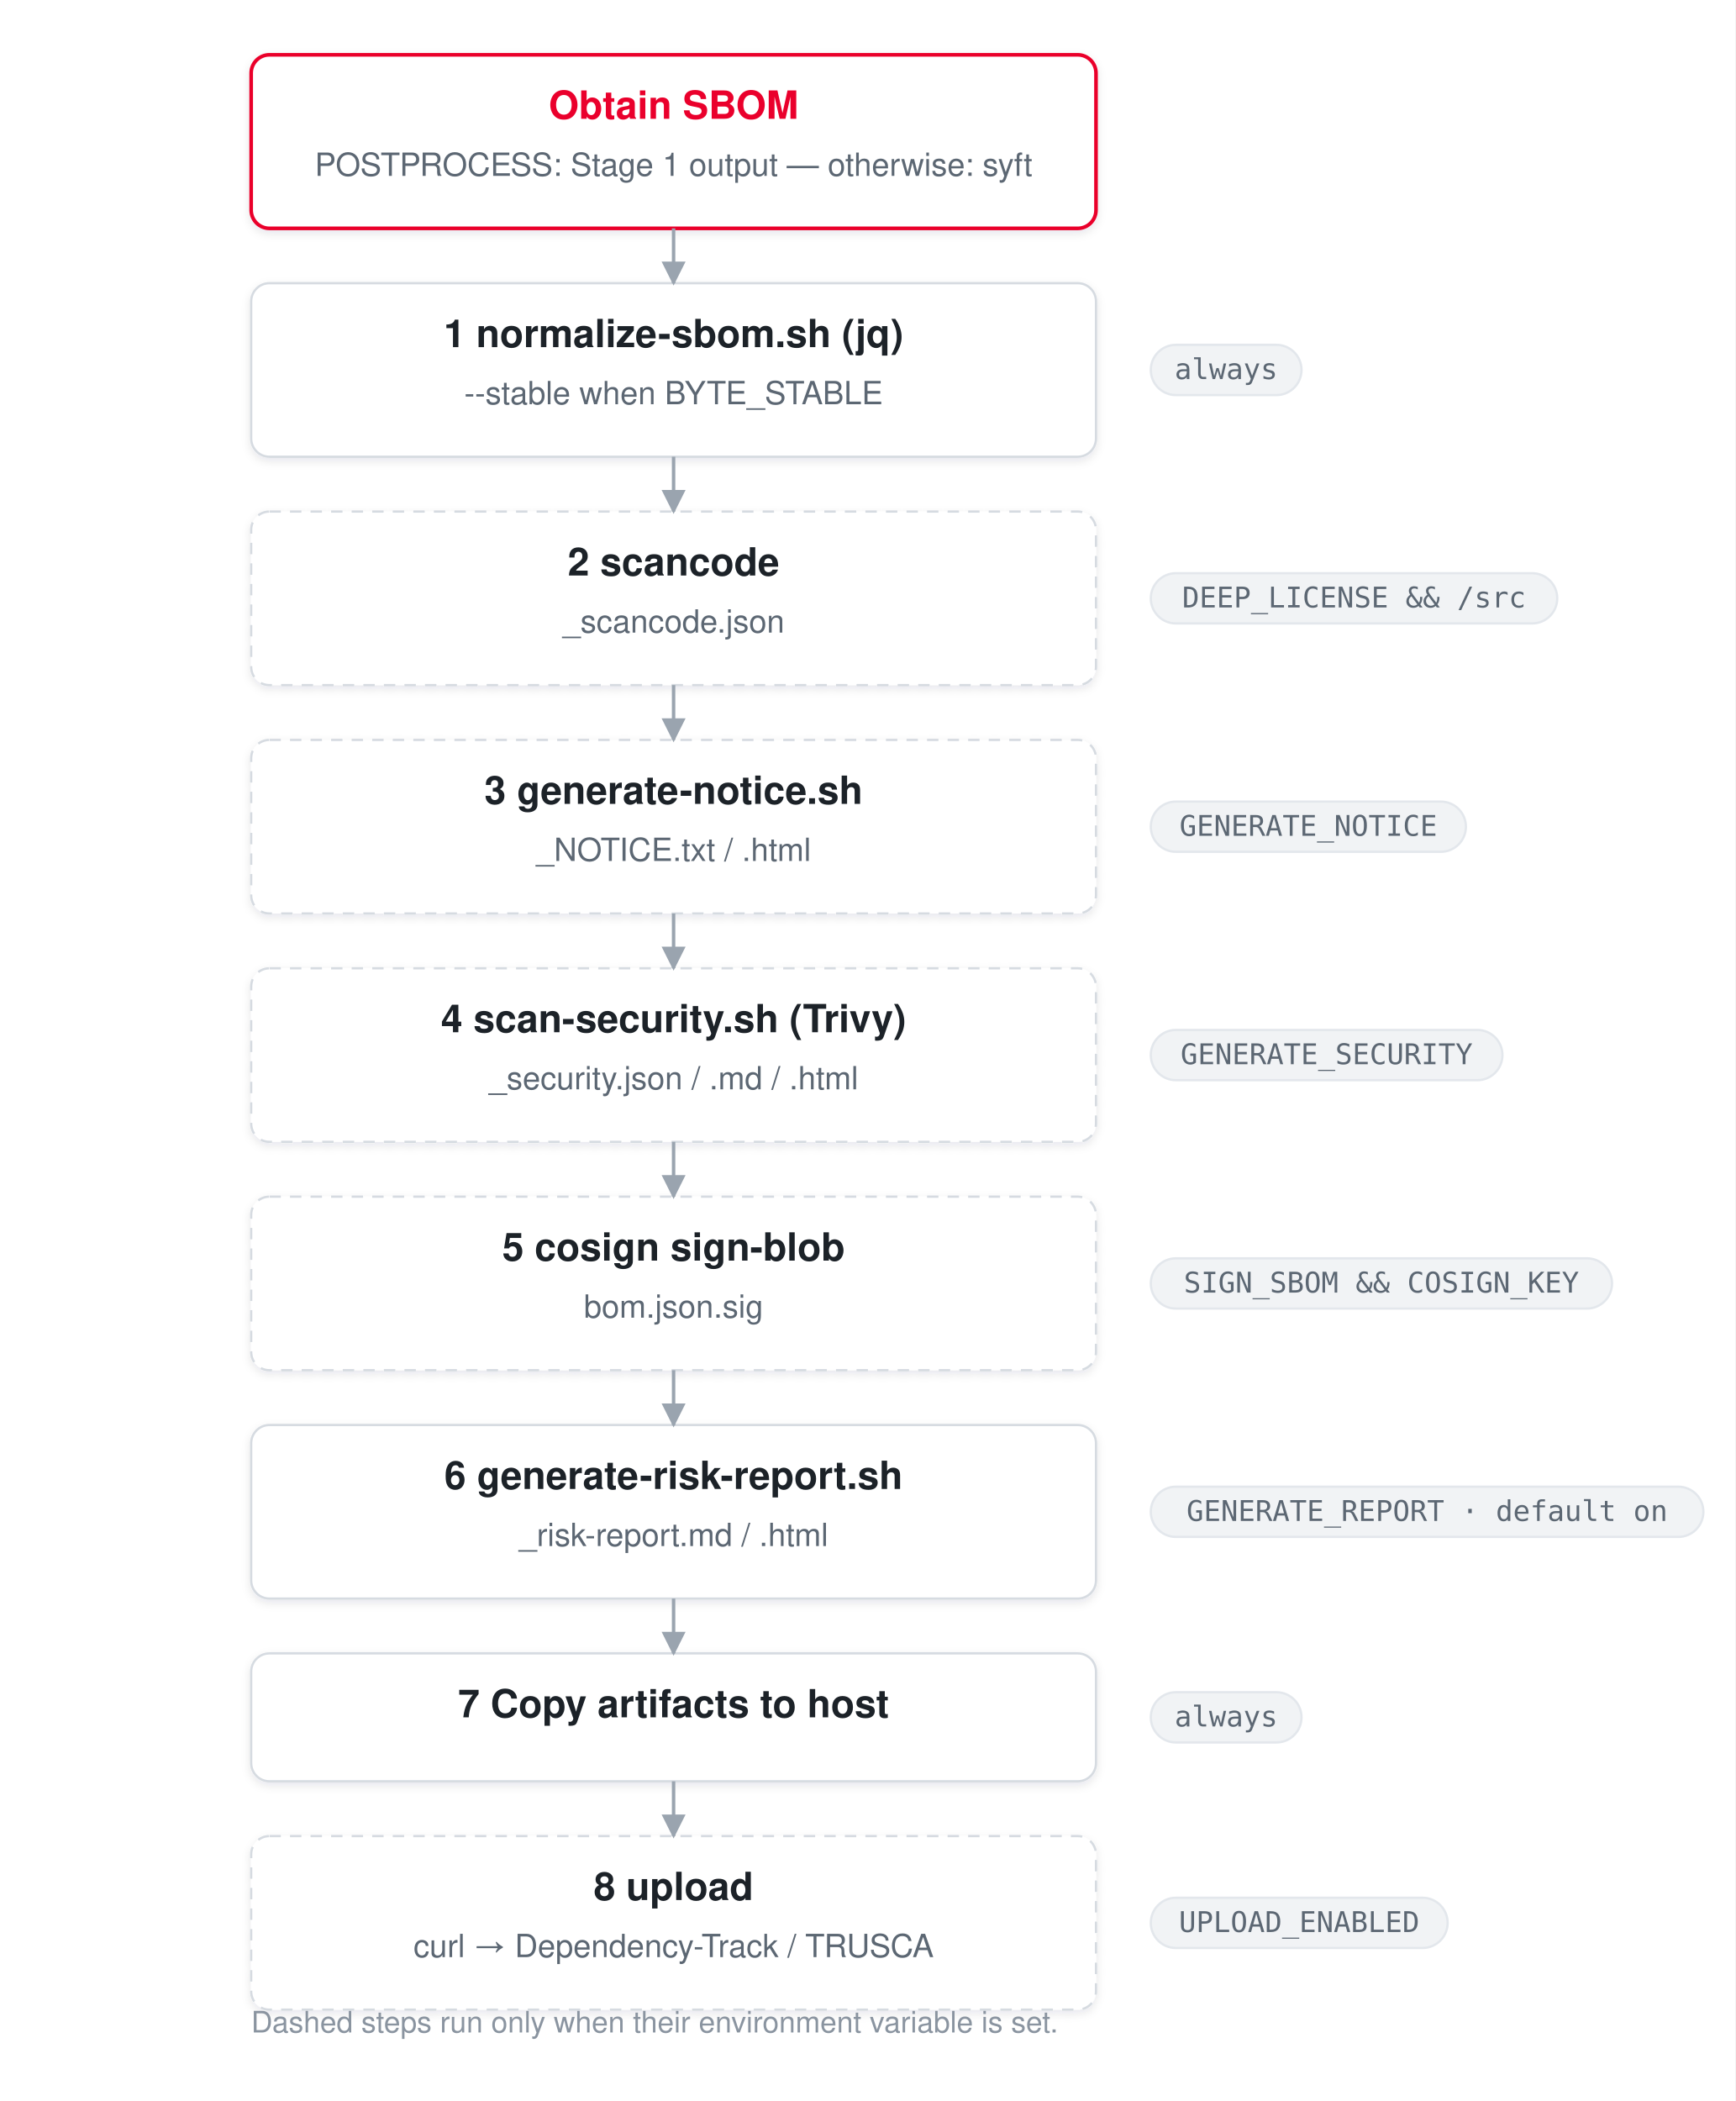
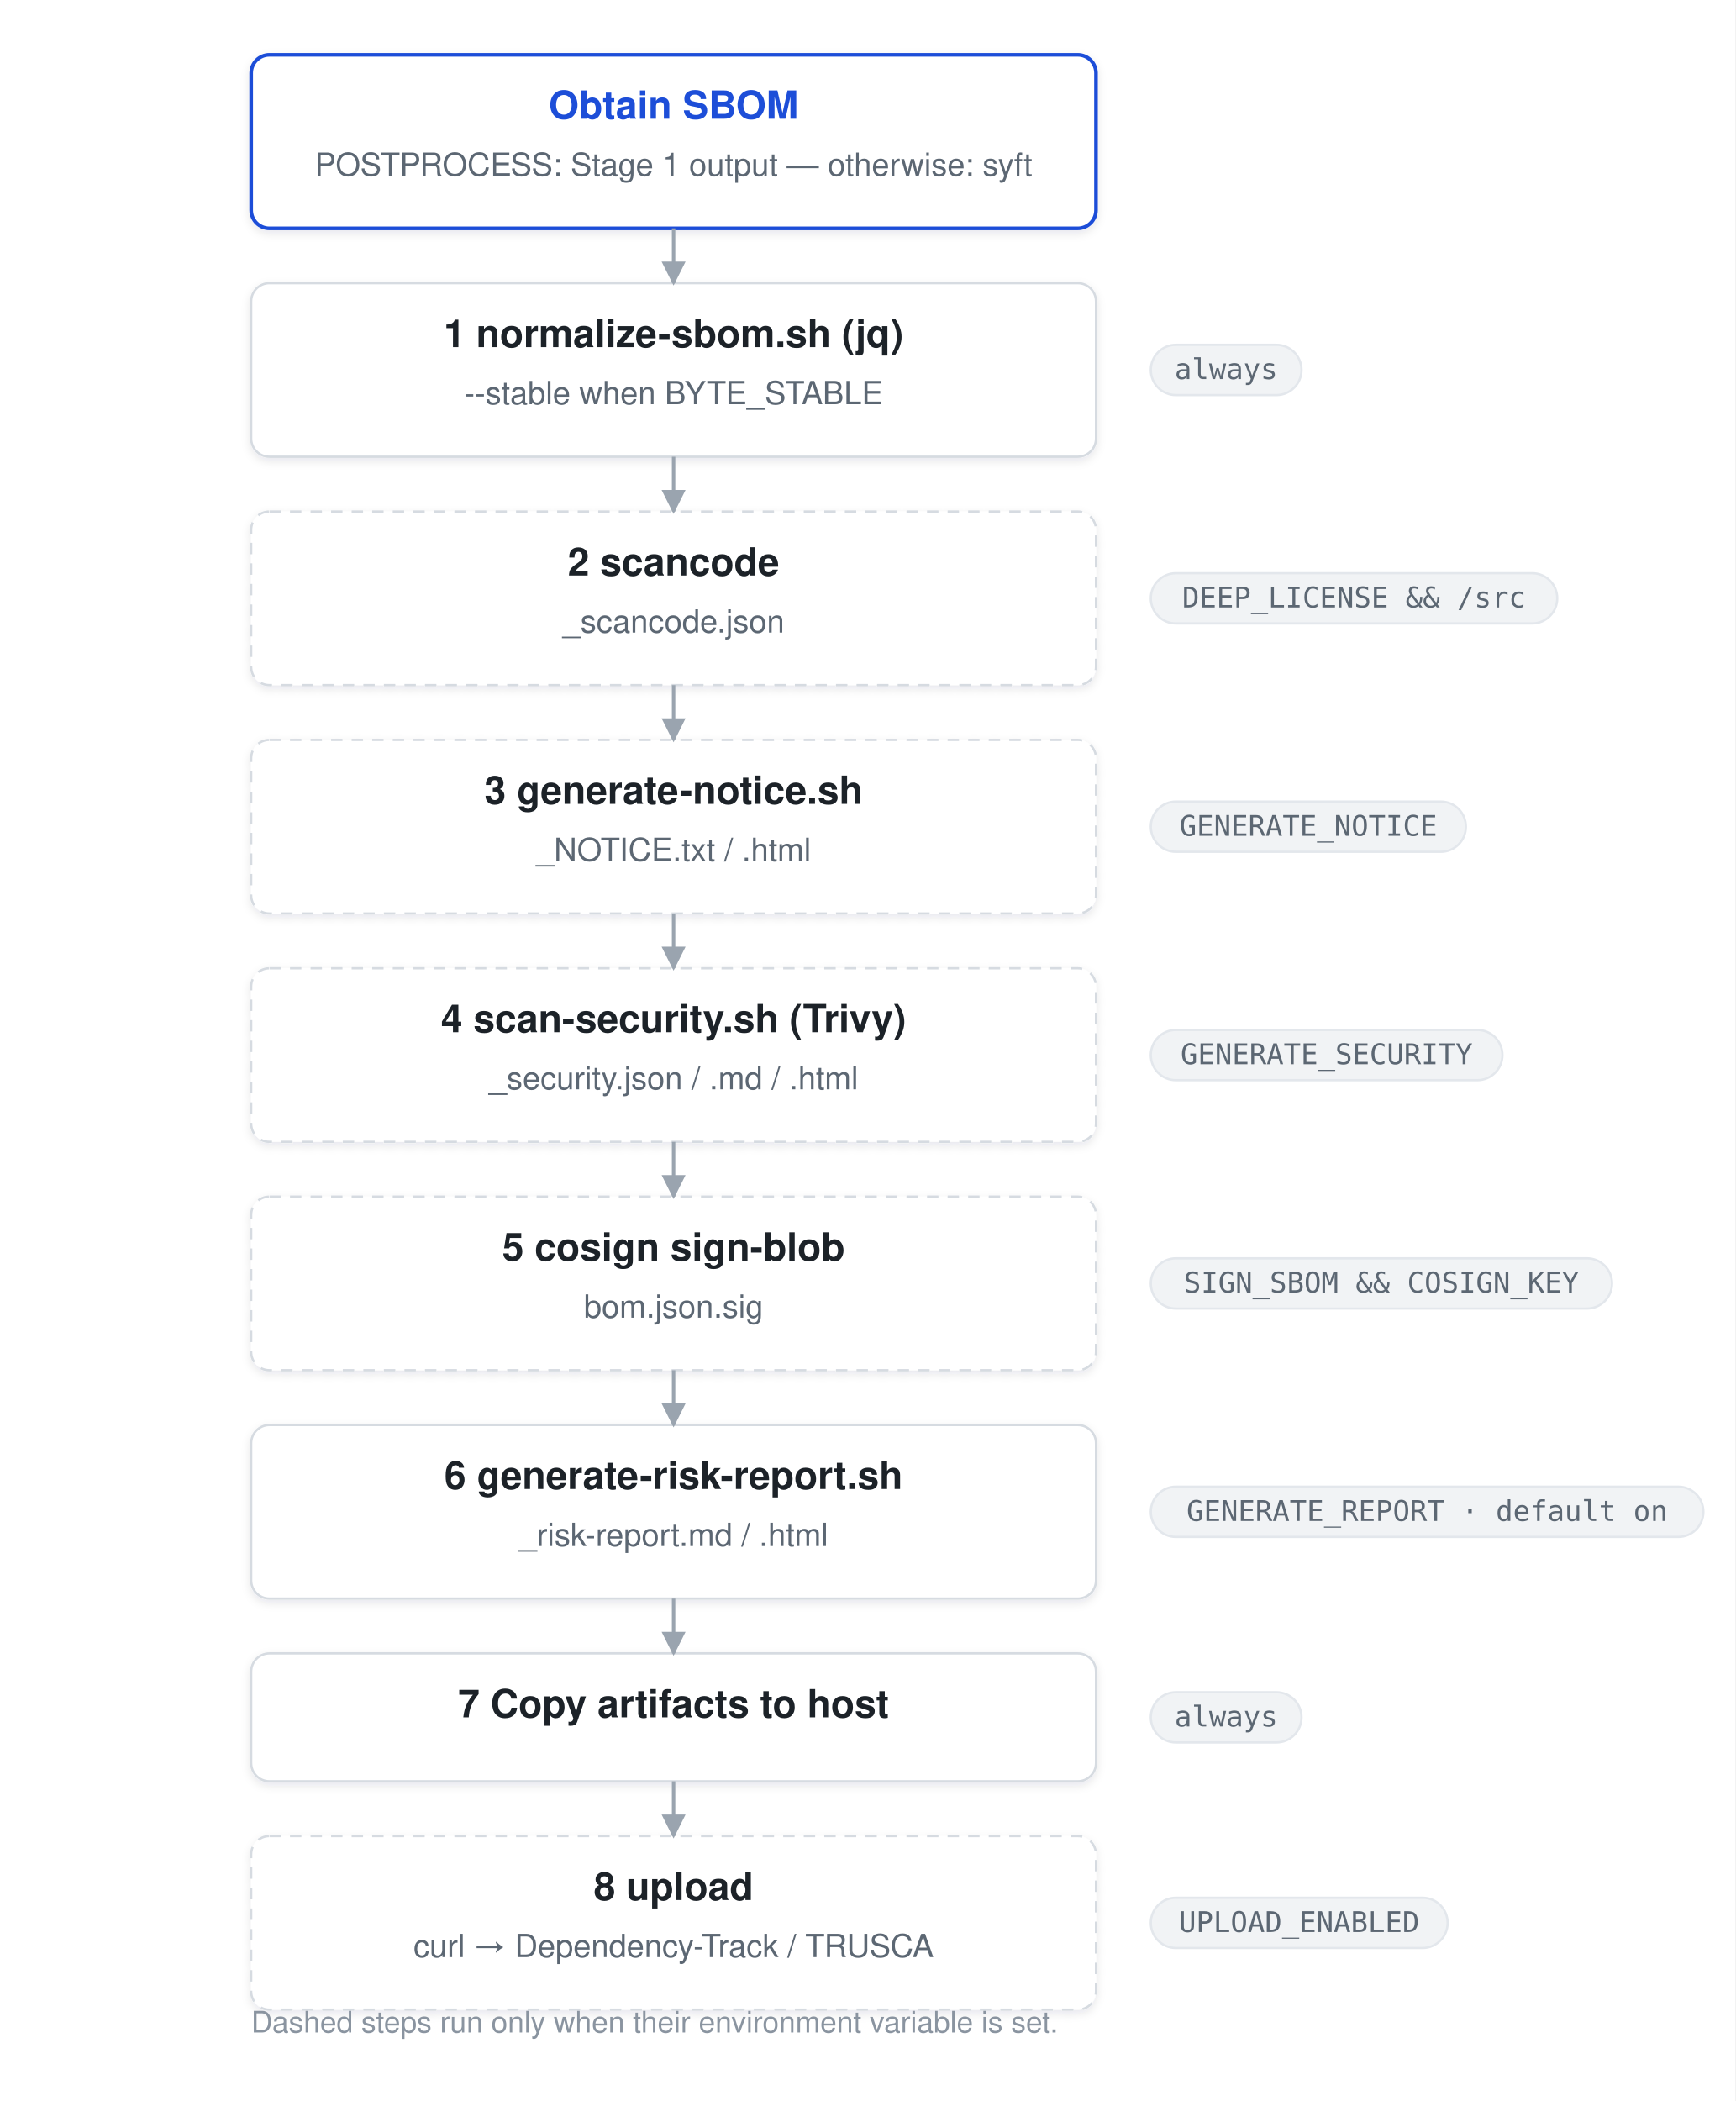
<svg xmlns="http://www.w3.org/2000/svg" width="760" height="920" viewBox="0 0 760 920">
  <defs>
    <marker id="arr" viewBox="0 0 10 10" refX="9" refY="5" markerWidth="7" markerHeight="7" orient="auto-start-reverse">
      <path d="M0,0 L10,5 L0,10 z" fill="#9aa4af" />
    </marker>
    <filter id="sh" x="-20%" y="-20%" width="140%" height="160%">
      <feDropShadow dx="0" dy="1.5" stdDeviation="2" flood-color="#1c2228" flood-opacity="0.10" />
    </filter>
  </defs>
  <rect width="760" height="920" fill="#ffffff" />
-   <rect x="110" y="24" width="370" height="76" rx="8" fill="#ffffff" stroke="#EA002C" stroke-width="1.6" filter="url(#sh)" />
-   <text x="295.0" y="52.0" text-anchor="middle" font-family="'Helvetica Neue',Helvetica,Arial,sans-serif" font-size="17" font-weight="600" fill="#EA002C">Obtain SBOM</text>
+   <rect x="110" y="24" width="370" height="76" rx="8" fill="#ffffff" stroke="#1d4ed8" stroke-width="1.6" filter="url(#sh)" />
+   <text x="295.0" y="52.0" text-anchor="middle" font-family="'Helvetica Neue',Helvetica,Arial,sans-serif" font-size="17" font-weight="600" fill="#1d4ed8">Obtain SBOM</text>
  <text x="295.0" y="77.0" text-anchor="middle" font-family="'Helvetica Neue',Helvetica,Arial,sans-serif" font-size="14" fill="#5c6773">POSTPROCESS: Stage 1 output — otherwise: syft</text>
  <rect x="110" y="124" width="370" height="76" rx="8" fill="#ffffff" stroke="#d6dbe1" stroke-width="1" filter="url(#sh)" />
  <text x="295.0" y="152.0" text-anchor="middle" font-family="'Helvetica Neue',Helvetica,Arial,sans-serif" font-size="17" font-weight="600" fill="#1c2228">1  normalize-sbom.sh (jq)</text>
  <text x="295.0" y="177.0" text-anchor="middle" font-family="'Helvetica Neue',Helvetica,Arial,sans-serif" font-size="14" fill="#5c6773">--stable when BYTE_STABLE</text>
  <rect x="504" y="151.0" width="66" height="22" rx="11" fill="#f1f3f5" stroke="#e3e7ec" />
  <text x="537" y="166.0" text-anchor="middle" font-family="SFMono-Regular,Menlo,Consolas,monospace" font-size="12.5" fill="#5c6773">always</text>
  <rect x="110" y="224" width="370" height="76" rx="8" fill="#ffffff" stroke="#d6dbe1" stroke-width="1" stroke-dasharray="5 4" filter="url(#sh)" />
  <text x="295.0" y="252.0" text-anchor="middle" font-family="'Helvetica Neue',Helvetica,Arial,sans-serif" font-size="17" font-weight="600" fill="#1c2228">2  scancode</text>
  <text x="295.0" y="277.0" text-anchor="middle" font-family="'Helvetica Neue',Helvetica,Arial,sans-serif" font-size="14" fill="#5c6773">_scancode.json</text>
  <rect x="504" y="251.0" width="178" height="22" rx="11" fill="#f1f3f5" stroke="#e3e7ec" />
  <text x="593" y="266.0" text-anchor="middle" font-family="SFMono-Regular,Menlo,Consolas,monospace" font-size="12.5" fill="#5c6773">DEEP_LICENSE &amp;&amp; /src</text>
  <rect x="110" y="324" width="370" height="76" rx="8" fill="#ffffff" stroke="#d6dbe1" stroke-width="1" stroke-dasharray="5 4" filter="url(#sh)" />
  <text x="295.0" y="352.0" text-anchor="middle" font-family="'Helvetica Neue',Helvetica,Arial,sans-serif" font-size="17" font-weight="600" fill="#1c2228">3  generate-notice.sh</text>
  <text x="295.0" y="377.0" text-anchor="middle" font-family="'Helvetica Neue',Helvetica,Arial,sans-serif" font-size="14" fill="#5c6773">_NOTICE.txt / .html</text>
  <rect x="504" y="351.0" width="138" height="22" rx="11" fill="#f1f3f5" stroke="#e3e7ec" />
  <text x="573" y="366.0" text-anchor="middle" font-family="SFMono-Regular,Menlo,Consolas,monospace" font-size="12.5" fill="#5c6773">GENERATE_NOTICE</text>
  <rect x="110" y="424" width="370" height="76" rx="8" fill="#ffffff" stroke="#d6dbe1" stroke-width="1" stroke-dasharray="5 4" filter="url(#sh)" />
  <text x="295.0" y="452.0" text-anchor="middle" font-family="'Helvetica Neue',Helvetica,Arial,sans-serif" font-size="17" font-weight="600" fill="#1c2228">4  scan-security.sh (Trivy)</text>
  <text x="295.0" y="477.0" text-anchor="middle" font-family="'Helvetica Neue',Helvetica,Arial,sans-serif" font-size="14" fill="#5c6773">_security.json / .md / .html</text>
  <rect x="504" y="451.0" width="154" height="22" rx="11" fill="#f1f3f5" stroke="#e3e7ec" />
  <text x="581" y="466.0" text-anchor="middle" font-family="SFMono-Regular,Menlo,Consolas,monospace" font-size="12.5" fill="#5c6773">GENERATE_SECURITY</text>
  <rect x="110" y="524" width="370" height="76" rx="8" fill="#ffffff" stroke="#d6dbe1" stroke-width="1" stroke-dasharray="5 4" filter="url(#sh)" />
  <text x="295.0" y="552.0" text-anchor="middle" font-family="'Helvetica Neue',Helvetica,Arial,sans-serif" font-size="17" font-weight="600" fill="#1c2228">5  cosign sign-blob</text>
  <text x="295.0" y="577.0" text-anchor="middle" font-family="'Helvetica Neue',Helvetica,Arial,sans-serif" font-size="14" fill="#5c6773">bom.json.sig</text>
  <rect x="504" y="551.0" width="202" height="22" rx="11" fill="#f1f3f5" stroke="#e3e7ec" />
  <text x="605" y="566.0" text-anchor="middle" font-family="SFMono-Regular,Menlo,Consolas,monospace" font-size="12.5" fill="#5c6773">SIGN_SBOM &amp;&amp; COSIGN_KEY</text>
  <rect x="110" y="624" width="370" height="76" rx="8" fill="#ffffff" stroke="#d6dbe1" stroke-width="1" filter="url(#sh)" />
  <text x="295.0" y="652.0" text-anchor="middle" font-family="'Helvetica Neue',Helvetica,Arial,sans-serif" font-size="17" font-weight="600" fill="#1c2228">6  generate-risk-report.sh</text>
  <text x="295.0" y="677.0" text-anchor="middle" font-family="'Helvetica Neue',Helvetica,Arial,sans-serif" font-size="14" fill="#5c6773">_risk-report.md / .html</text>
  <rect x="504" y="651.0" width="242" height="22" rx="11" fill="#f1f3f5" stroke="#e3e7ec" />
  <text x="625" y="666.0" text-anchor="middle" font-family="SFMono-Regular,Menlo,Consolas,monospace" font-size="12.5" fill="#5c6773">GENERATE_REPORT · default on</text>
  <rect x="110" y="724" width="370" height="56" rx="8" fill="#ffffff" stroke="#d6dbe1" stroke-width="1" filter="url(#sh)" />
  <text x="295.0" y="752.0" text-anchor="middle" font-family="'Helvetica Neue',Helvetica,Arial,sans-serif" font-size="17" font-weight="600" fill="#1c2228">7  Copy artifacts to host</text>
  <rect x="504" y="741.0" width="66" height="22" rx="11" fill="#f1f3f5" stroke="#e3e7ec" />
  <text x="537" y="756.0" text-anchor="middle" font-family="SFMono-Regular,Menlo,Consolas,monospace" font-size="12.5" fill="#5c6773">always</text>
  <rect x="110" y="804" width="370" height="76" rx="8" fill="#ffffff" stroke="#d6dbe1" stroke-width="1" stroke-dasharray="5 4" filter="url(#sh)" />
  <text x="295.0" y="832.0" text-anchor="middle" font-family="'Helvetica Neue',Helvetica,Arial,sans-serif" font-size="17" font-weight="600" fill="#1c2228">8  upload</text>
  <text x="295.0" y="857.0" text-anchor="middle" font-family="'Helvetica Neue',Helvetica,Arial,sans-serif" font-size="14" fill="#5c6773">curl → Dependency-Track / TRUSCA</text>
  <rect x="504" y="831.0" width="130" height="22" rx="11" fill="#f1f3f5" stroke="#e3e7ec" />
  <text x="569" y="846.0" text-anchor="middle" font-family="SFMono-Regular,Menlo,Consolas,monospace" font-size="12.5" fill="#5c6773">UPLOAD_ENABLED</text>
  <path d="M295.0,100 L295.0,124" fill="none" stroke="#9aa4af" stroke-width="1.5" marker-end="url(#arr)" />
  <path d="M295.0,200 L295.0,224" fill="none" stroke="#9aa4af" stroke-width="1.5" marker-end="url(#arr)" />
  <path d="M295.0,300 L295.0,324" fill="none" stroke="#9aa4af" stroke-width="1.5" marker-end="url(#arr)" />
  <path d="M295.0,400 L295.0,424" fill="none" stroke="#9aa4af" stroke-width="1.5" marker-end="url(#arr)" />
  <path d="M295.0,500 L295.0,524" fill="none" stroke="#9aa4af" stroke-width="1.5" marker-end="url(#arr)" />
  <path d="M295.0,600 L295.0,624" fill="none" stroke="#9aa4af" stroke-width="1.5" marker-end="url(#arr)" />
  <path d="M295.0,700 L295.0,724" fill="none" stroke="#9aa4af" stroke-width="1.5" marker-end="url(#arr)" />
  <path d="M295.0,780 L295.0,804" fill="none" stroke="#9aa4af" stroke-width="1.5" marker-end="url(#arr)" />
  <text x="110" y="890" text-anchor="start" font-family="'Helvetica Neue',Helvetica,Arial,sans-serif" font-size="13" font-weight="400" fill="#8a94a0">Dashed steps run only when their environment variable is set.</text>
</svg>
